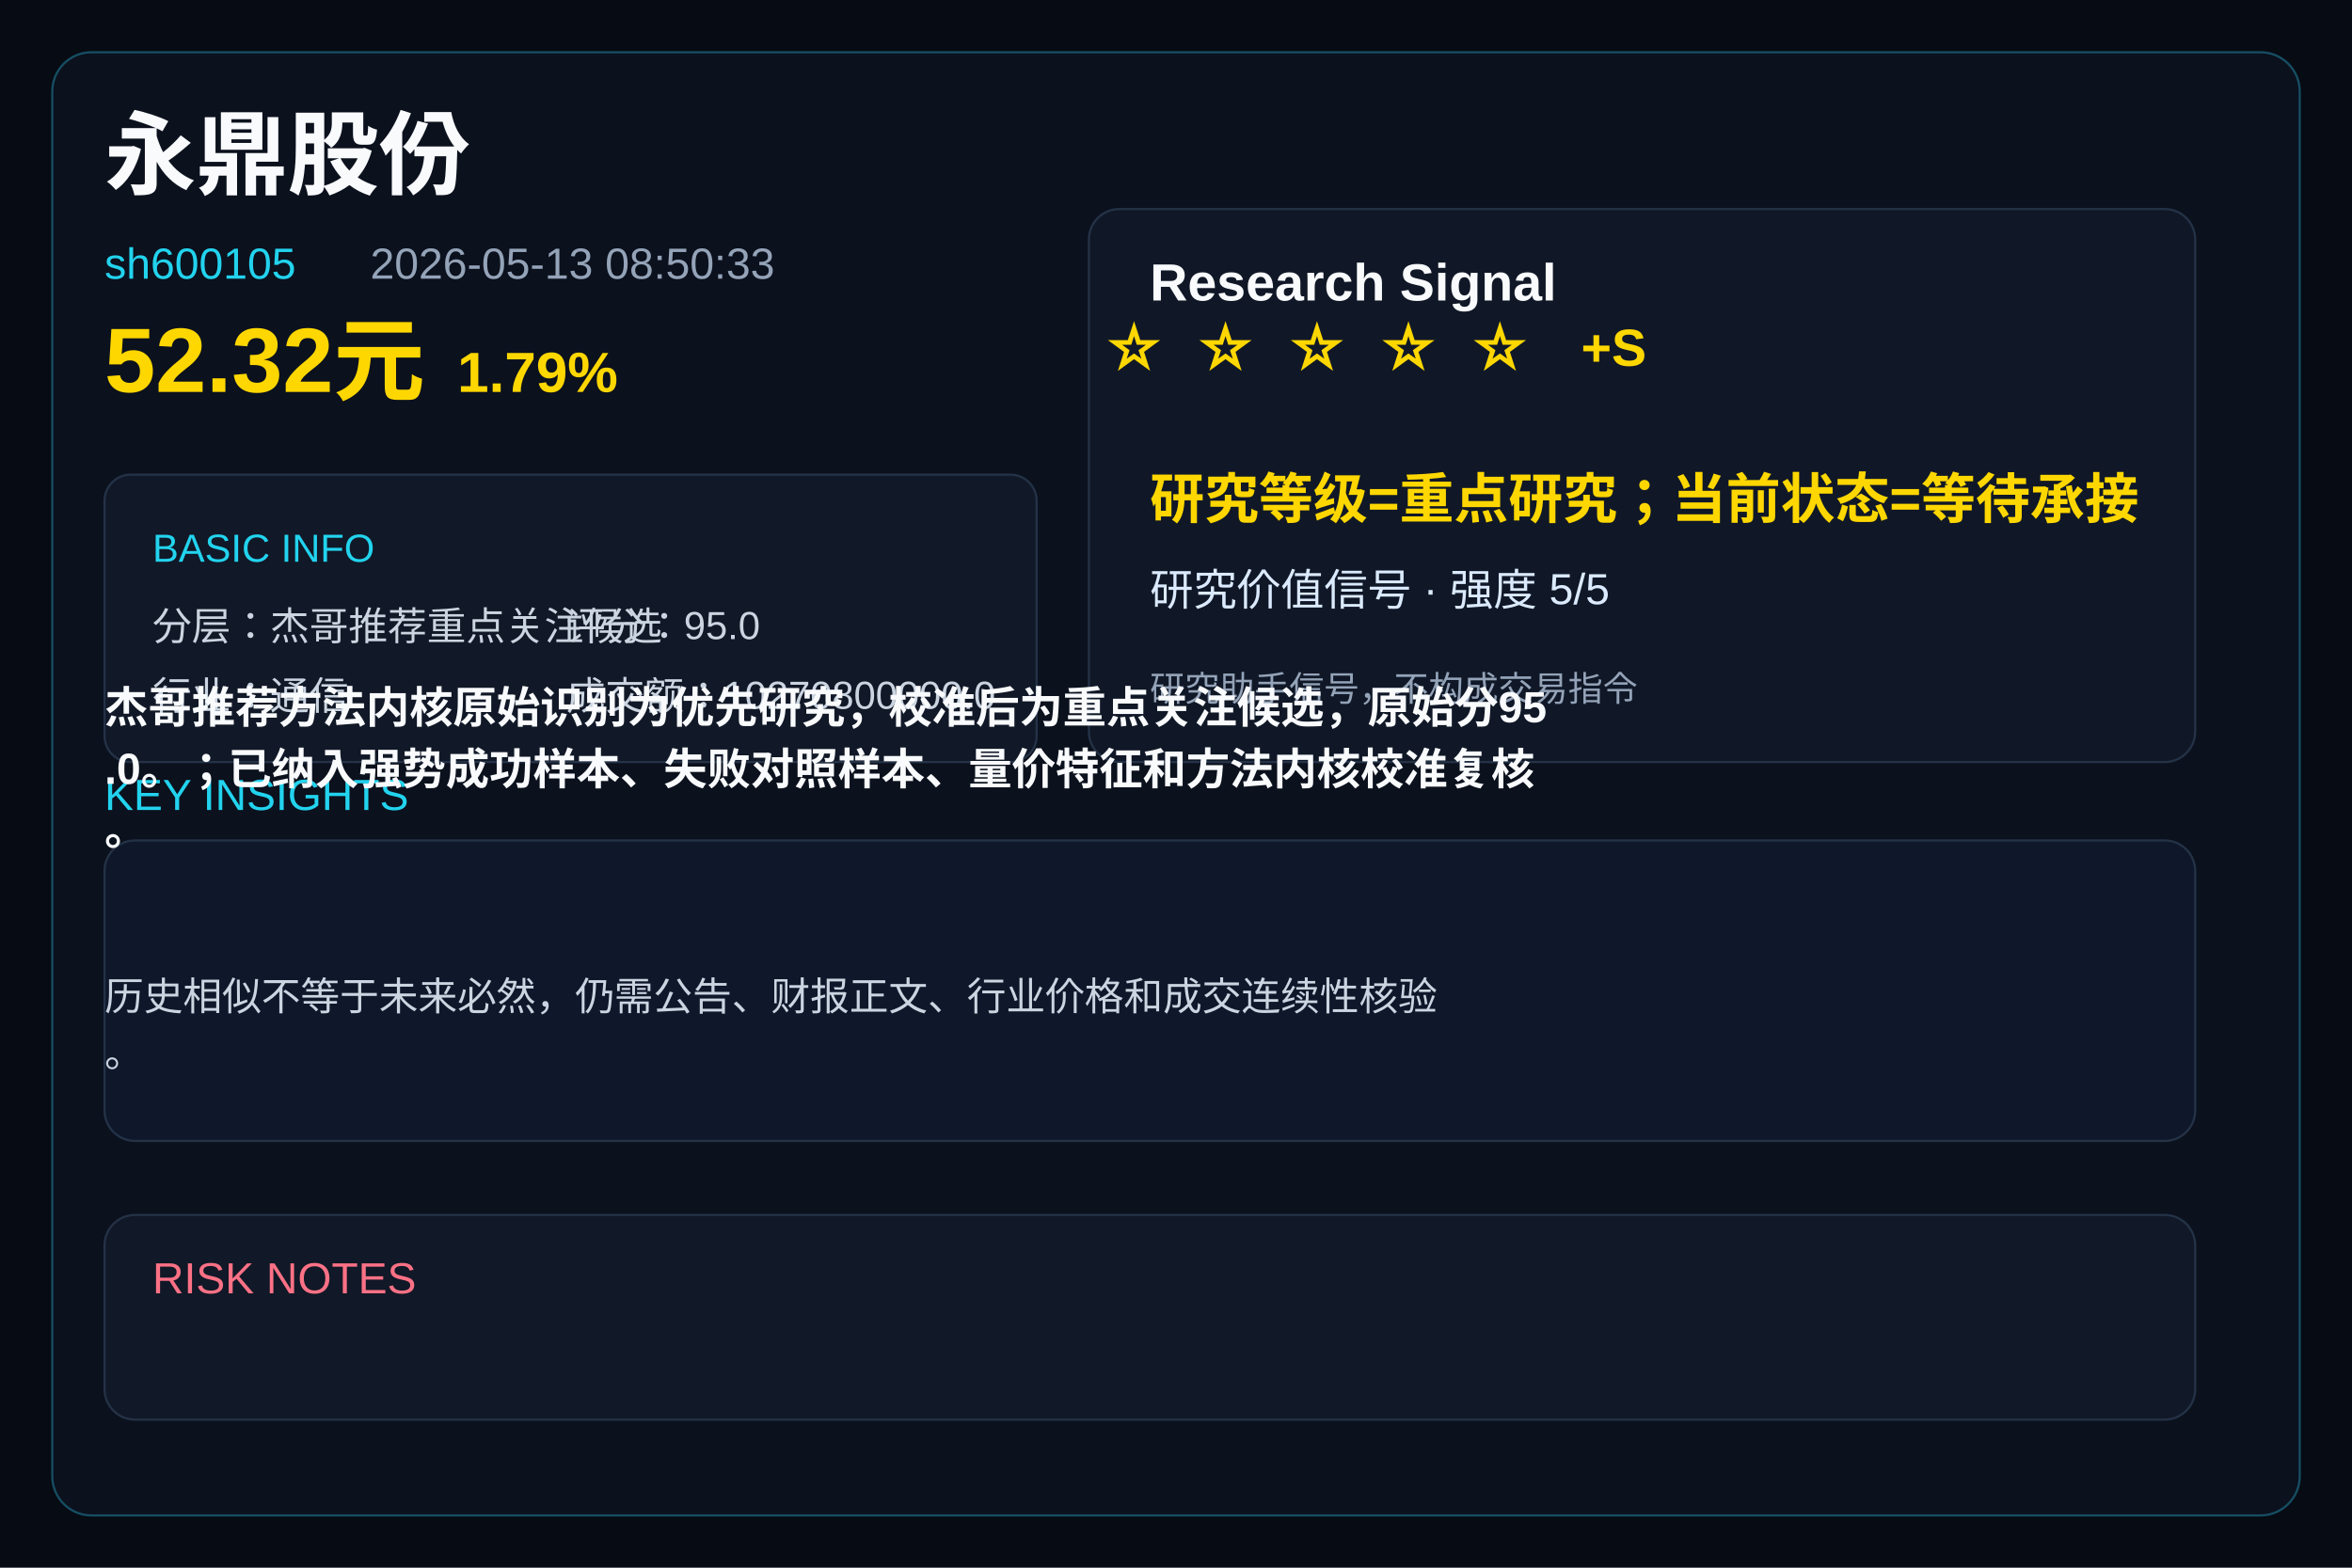
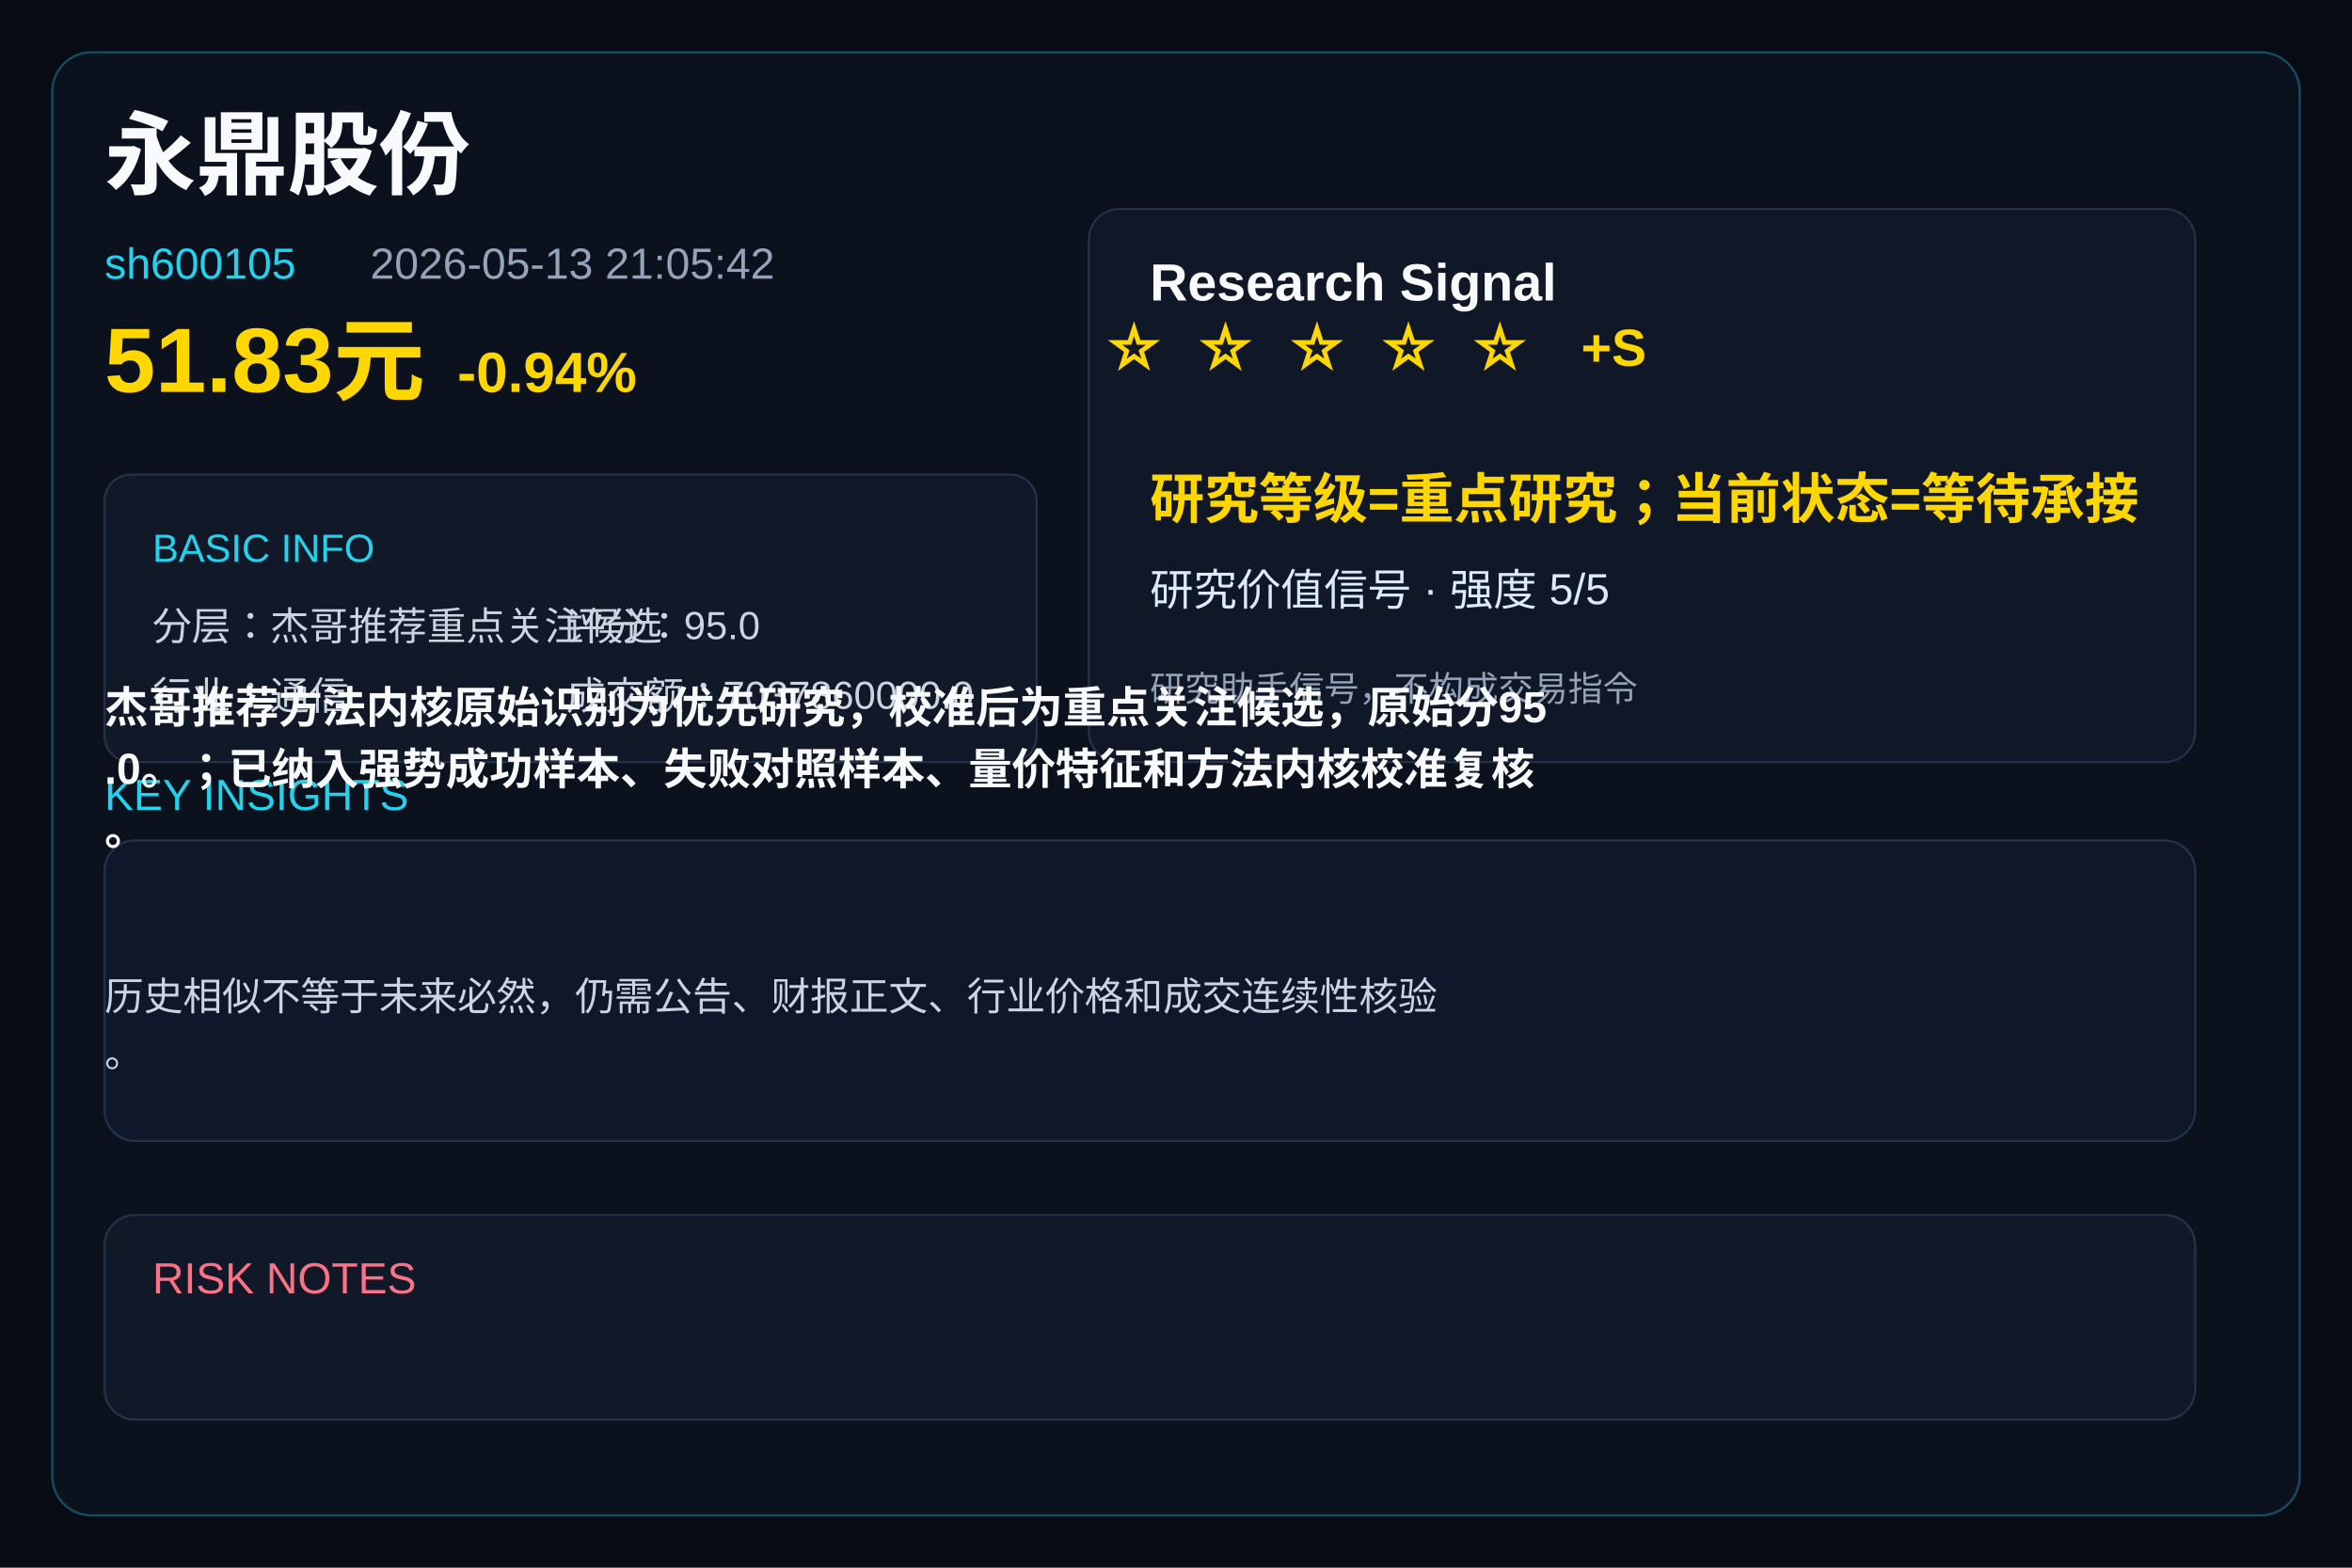
<svg xmlns="http://www.w3.org/2000/svg" width="1080" height="720" viewBox="0 0 1080 720">
  <rect width="1080" height="720" fill="#070b13" />
  <rect x="24" y="24" width="1032" height="672" rx="18" fill="#0b111d" stroke="#164e63" />
  <text x="48" y="86" font-size="42" fill="#f8fafc" font-weight="800" font-family="Microsoft YaHei, Arial">永鼎股份</text>
  <text x="48" y="128" font-size="20" fill="#22d3ee" font-family="Microsoft YaHei, Arial">sh600105</text>
-   <text x="170" y="128" font-size="20" fill="#94a3b8" font-family="Microsoft YaHei, Arial">2026-05-13 08:50:33</text>
-   <text x="48" y="180" font-size="42" fill="#FFD700" font-weight="800" font-family="Microsoft YaHei, Arial">52.32元</text>
-   <text x="210" y="180" font-size="26" fill="#FFD700" font-weight="800" font-family="Microsoft YaHei, Arial">1.79%</text>
+   <text x="170" y="128" font-size="20" fill="#94a3b8" font-family="Microsoft YaHei, Arial">2026-05-13 21:05:42</text>
+   <text x="48" y="180" font-size="42" fill="#FFD700" font-weight="800" font-family="Microsoft YaHei, Arial">51.83元</text>
+   <text x="210" y="180" font-size="26" fill="#FFD700" font-weight="800" font-family="Microsoft YaHei, Arial">-0.94%</text>
  <rect x="48" y="218" width="428" height="132" rx="12" fill="#111827" stroke="#243247" />
  <text x="70" y="258" font-size="18" fill="#22d3ee" font-family="Microsoft YaHei, Arial">BASIC INFO</text>
  <text x="70" y="294" font-size="18" fill="#cbd5e1" font-family="Microsoft YaHei, Arial">分层：杰哥推荐重点关注候选</text>
  <text x="70" y="326" font-size="18" fill="#cbd5e1" font-family="Microsoft YaHei, Arial">行业：通信</text>
  <text x="260" y="294" font-size="18" fill="#cbd5e1" font-family="Microsoft YaHei, Arial">评分：95.0</text>
-   <text x="260" y="326" font-size="18" fill="#cbd5e1" font-family="Microsoft YaHei, Arial">成交额：10270800000.0</text>
+   <text x="260" y="326" font-size="18" fill="#cbd5e1" font-family="Microsoft YaHei, Arial">成交额：7037860000.0</text>
  <rect x="500" y="96" width="508" height="254" rx="14" fill="#101827" stroke="#243247" />
  <text x="528" y="138" font-size="24" fill="#f8fafc" font-weight="800" font-family="Microsoft YaHei, Arial">Research Signal</text>
  <text x="508" y="170" font-size="38" fill="#FFD700" font-family="Microsoft YaHei, Arial">⭐</text>
  <text x="550" y="170" font-size="38" fill="#FFD700" font-family="Microsoft YaHei, Arial">⭐</text>
  <text x="592" y="170" font-size="38" fill="#FFD700" font-family="Microsoft YaHei, Arial">⭐</text>
  <text x="634" y="170" font-size="38" fill="#FFD700" font-family="Microsoft YaHei, Arial">⭐</text>
  <text x="676" y="170" font-size="38" fill="#FFD700" font-family="Microsoft YaHei, Arial">⭐</text>
  <text x="726" y="168" font-size="24" fill="#FFD700" font-weight="800" font-family="Microsoft YaHei, Arial">+S</text>
  <text x="528" y="238" font-size="25" fill="#FFD700" font-weight="800" font-family="Microsoft YaHei, Arial">研究等级=重点研究；当前状态=等待承接</text>
  <text x="528" y="278" font-size="20" fill="#dbeafe" font-family="Microsoft YaHei, Arial">研究价值信号 · 强度 5/5</text>
  <text x="528" y="322" font-size="16" fill="#94a3b8" font-family="Microsoft YaHei, Arial">研究助手信号，不构成交易指令</text>
  <rect x="48" y="386" width="960" height="138" rx="14" fill="#0f172a" stroke="#243247" />
  <text x="48" y="372" font-size="20" fill="#22d3ee" font-family="Microsoft YaHei, Arial">KEY INSIGHTS</text>
  <text x="48" y="332" font-size="20" fill="#f8fafc" font-weight="700" font-family="Microsoft YaHei, Arial">杰哥推荐方法内核原始识别为优先研究，校准后为重点关注候选，原始分95</text>
  <text x="48" y="360" font-size="20" fill="#f8fafc" font-weight="700" font-family="Microsoft YaHei, Arial">.0。；已纳入强势成功样本、失败对照样本、量价特征和方法内核校准复核</text>
  <text x="48" y="388" font-size="20" fill="#f8fafc" font-weight="700" font-family="Microsoft YaHei, Arial">。</text>
  <rect x="48" y="558" width="960" height="94" rx="14" fill="#111827" stroke="#243247" />
  <text x="70" y="594" font-size="20" fill="#fb7185" font-family="Microsoft YaHei, Arial">RISK NOTES</text>
  <text x="48" y="464" font-size="18" fill="#cbd5e1" font-family="Microsoft YaHei, Arial">历史相似不等于未来必然，仍需公告、财报正文、行业价格和成交连续性核验</text>
  <text x="48" y="490" font-size="18" fill="#cbd5e1" font-family="Microsoft YaHei, Arial">。</text>
</svg>
